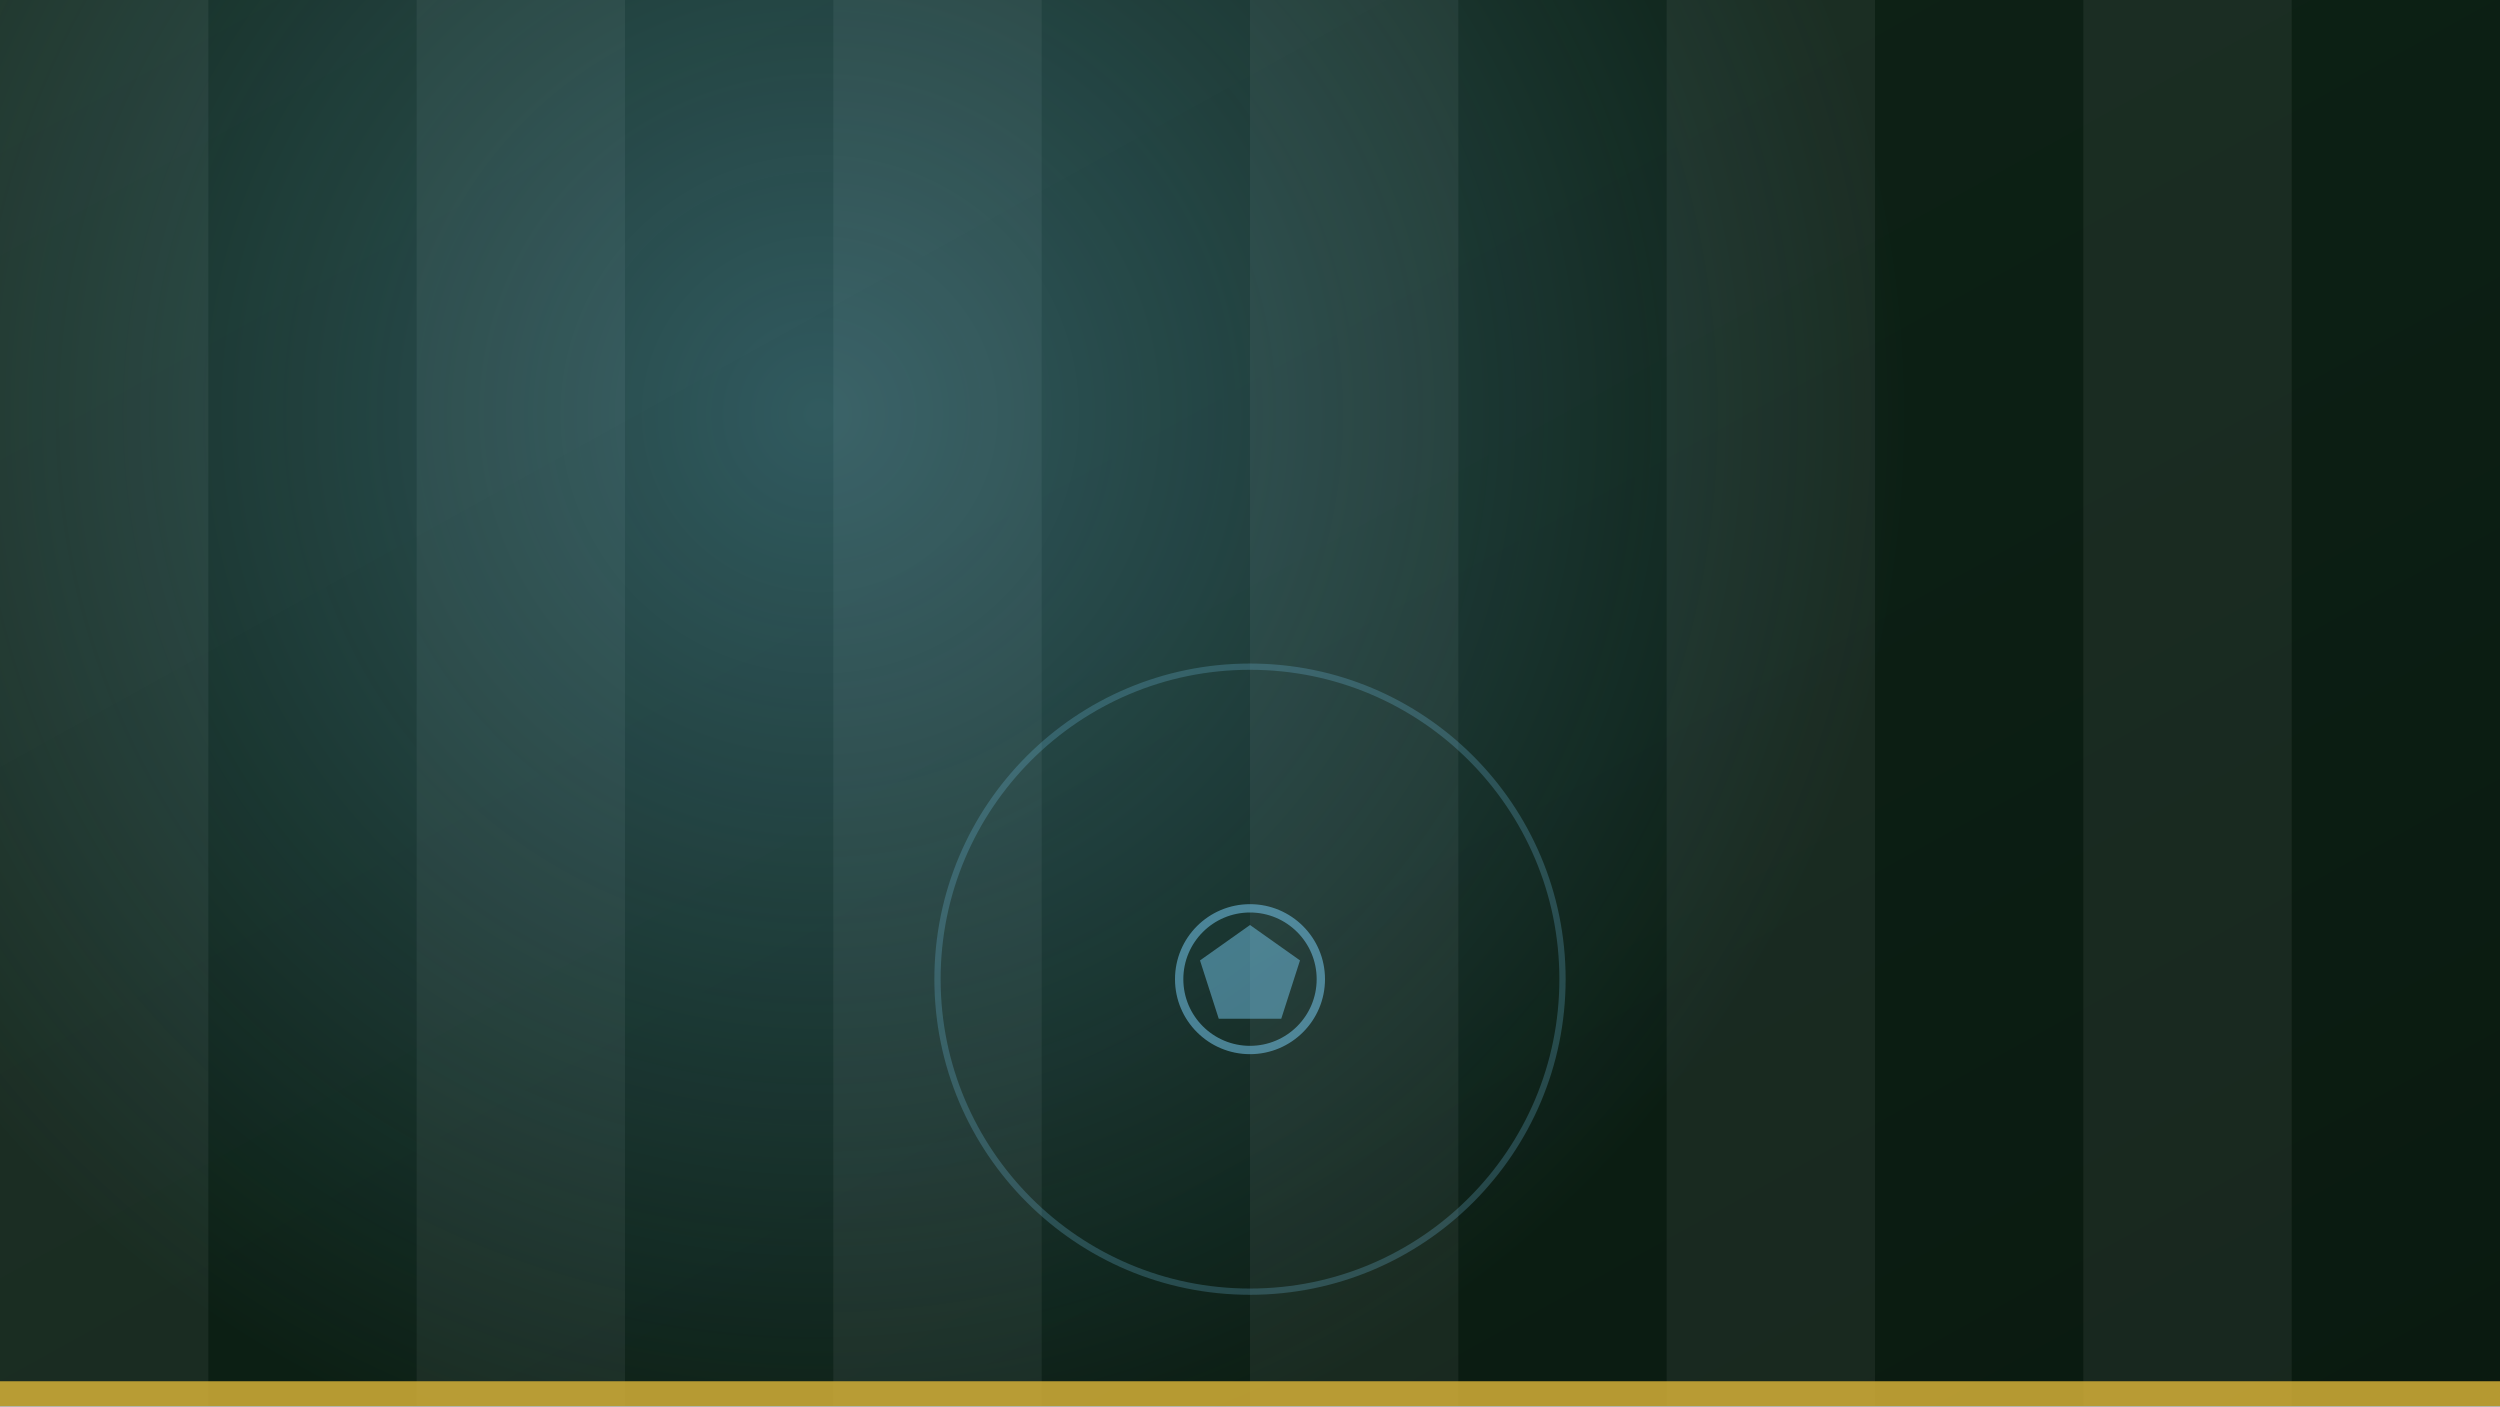
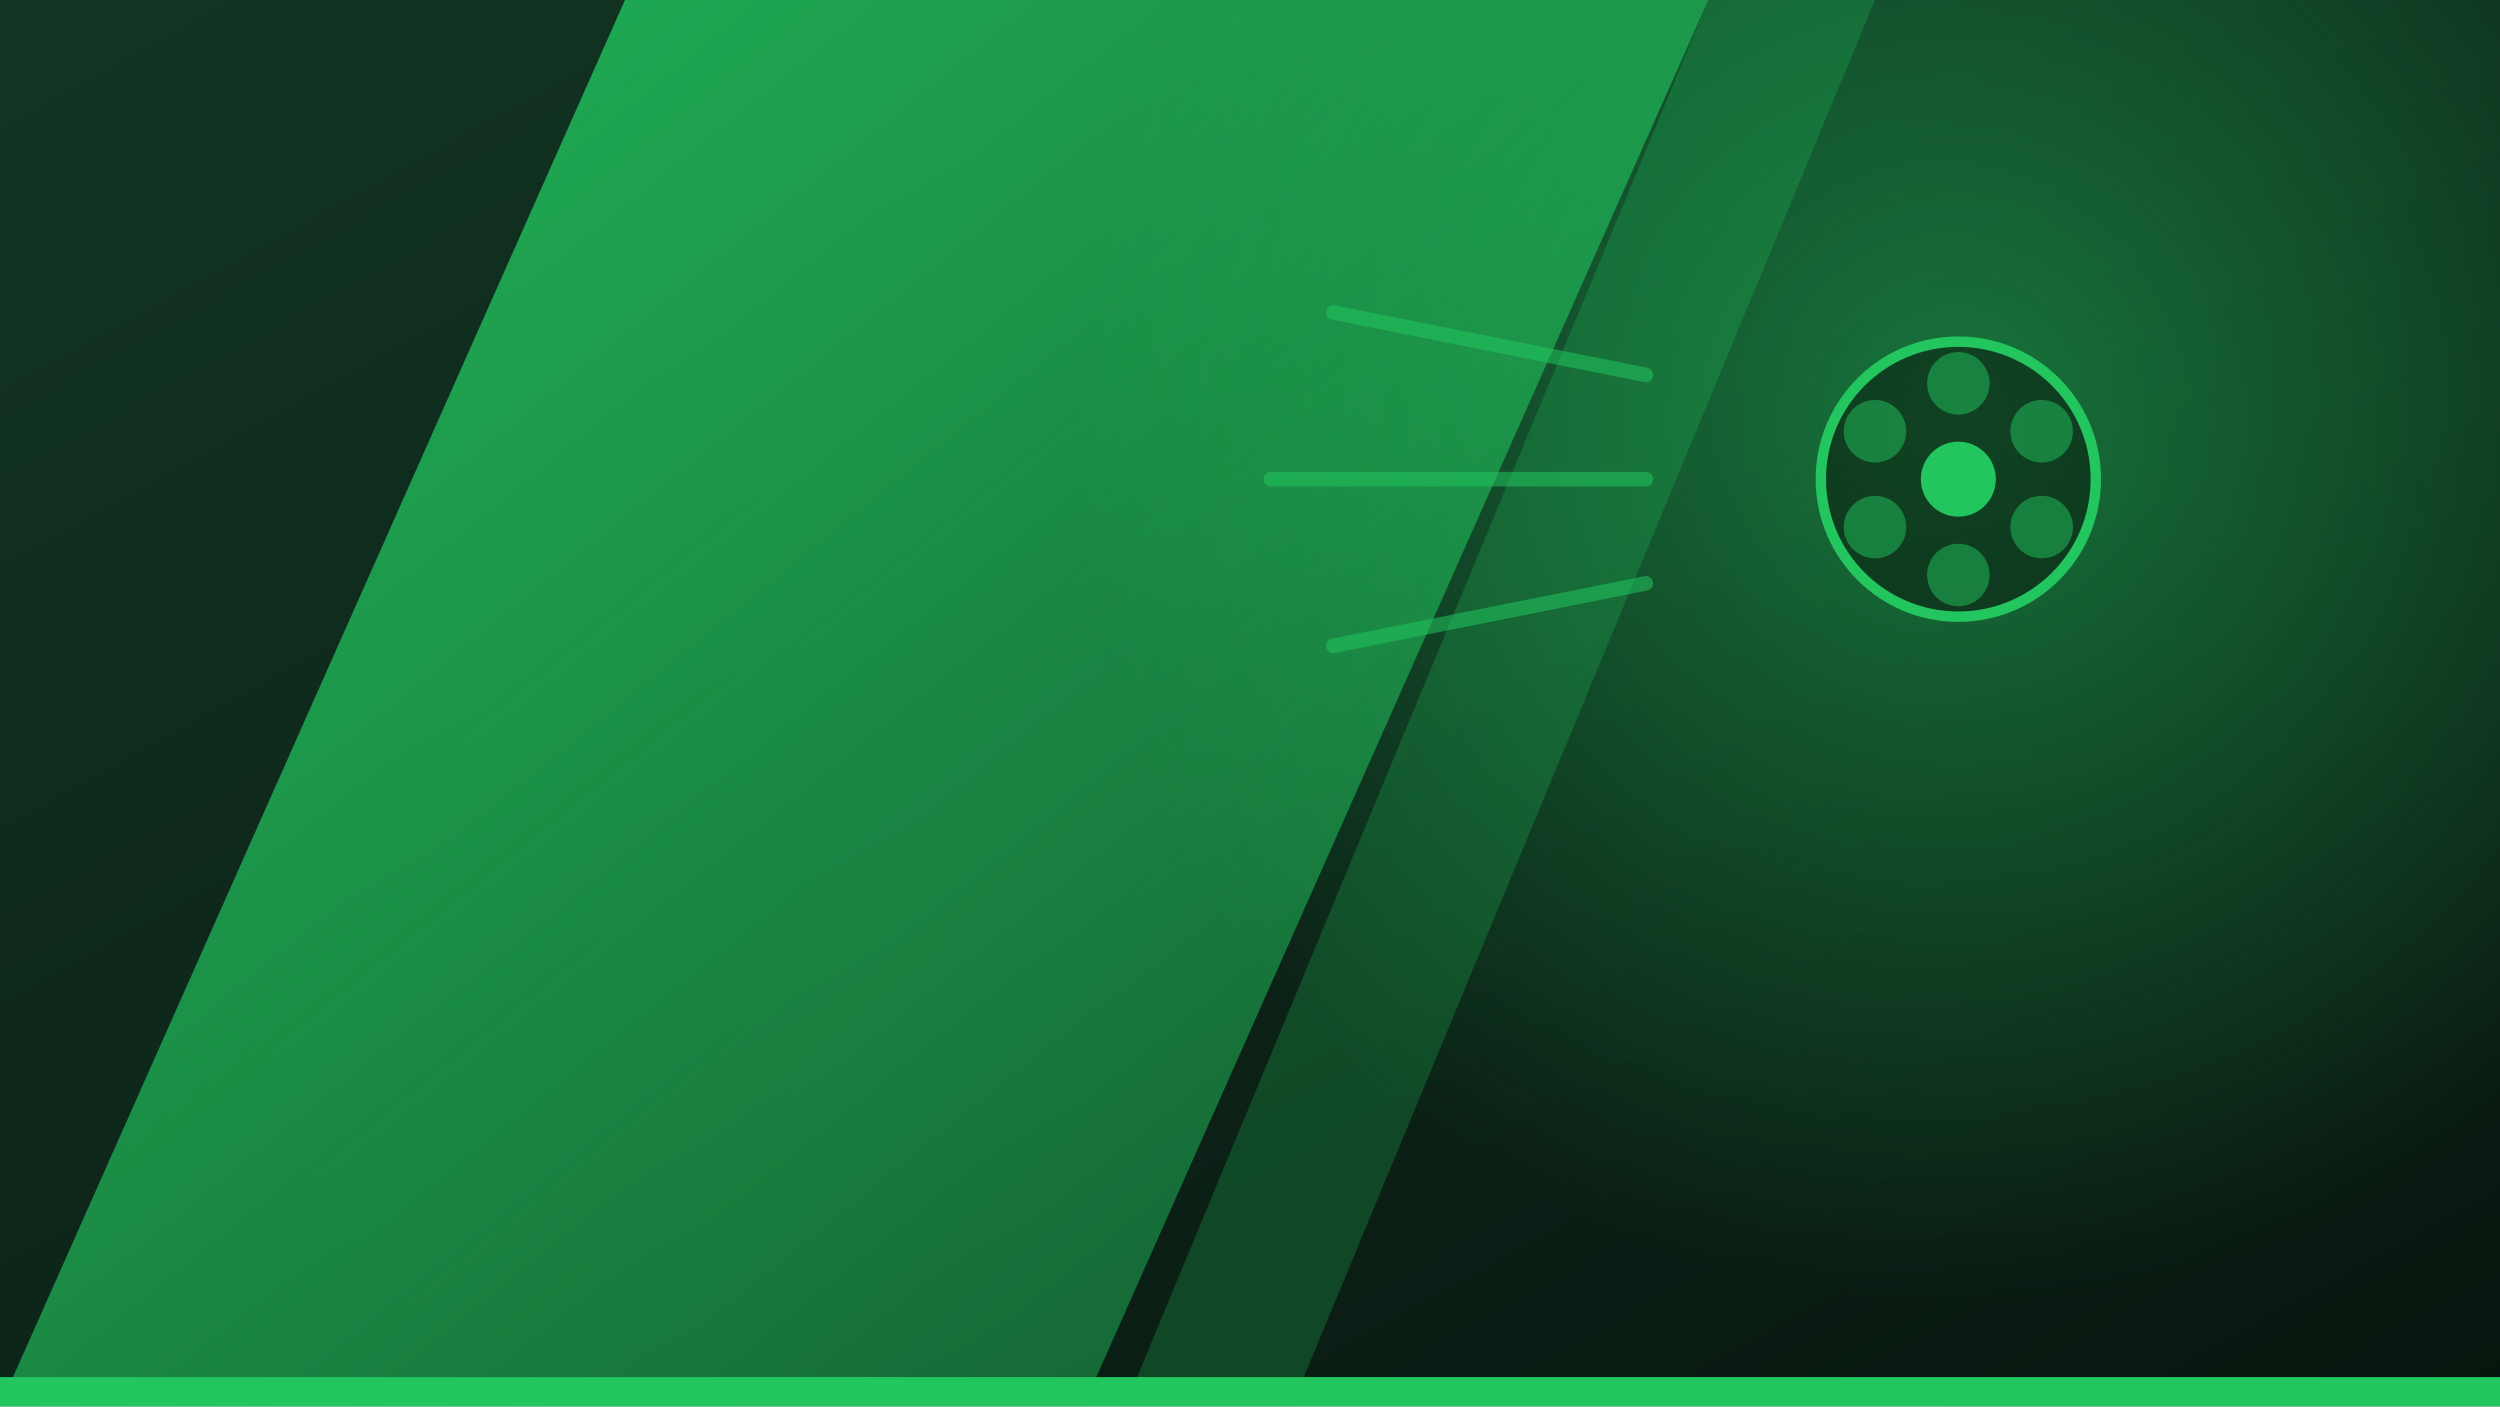
<svg xmlns="http://www.w3.org/2000/svg" viewBox="0 0 1200 675" preserveAspectRatio="xMidYMid slice">
  <defs>
    <linearGradient id="bg" x1="0" y1="0" x2="1" y2="1">
-       <stop offset="0" stop-color="#0f2417" />
-       <stop offset="0.55" stop-color="#0c1f14" />
-       <stop offset="1" stop-color="#0a1a10" />
+       <stop offset="0" stop-color="#123524" />
+       <stop offset="1" stop-color="#08150e" />
+     </linearGradient>
+     <linearGradient id="band" x1="0" y1="0" x2="1" y2="1">
+       <stop offset="0" stop-color="#22c55e" stop-opacity="0.9" />
+       <stop offset="1" stop-color="#22c55e" stop-opacity="0.35" />
    </linearGradient>
    <radialGradient id="glow" cx="0.5" cy="0.5" r="0.5">
-       <stop offset="0" stop-color="#7dd3fc" stop-opacity="0.32" />
-       <stop offset="1" stop-color="#7dd3fc" stop-opacity="0" />
+       <stop offset="0" stop-color="#22c55e" stop-opacity="0.5" />
+       <stop offset="1" stop-color="#22c55e" stop-opacity="0" />
    </radialGradient>
  </defs>
  <rect width="1200" height="675" fill="url(#bg)" />
-   <g opacity="0.06" fill="#ffffff">
-     <rect x="0" y="0" width="100" height="675" />
-     <rect x="200" y="0" width="100" height="675" />
-     <rect x="400" y="0" width="100" height="675" />
-     <rect x="600" y="0" width="100" height="675" />
-     <rect x="800" y="0" width="100" height="675" />
-     <rect x="1000" y="0" width="100" height="675" />
+   <g transform="">
+     <path d="M0 675 L520 675 L820 0 L300 0 Z" fill="url(#band)" />
+     <path d="M540 675 L620 675 L900 0 L820 0 Z" fill="#22c55e" fill-opacity="0.25" />
  </g>
-   <circle cx="394" cy="200" r="520" fill="url(#glow)" />
-   <circle cx="600" cy="470" r="150" fill="none" stroke="#7dd3fc" stroke-opacity="0.22" stroke-width="3" />
-   <circle cx="600" cy="470" r="34" fill="none" stroke="#7dd3fc" stroke-opacity="0.5" stroke-width="4" />
-   <path d="M600 444 l24 17 -9 28 h-30 l-9 -28 Z" fill="#7dd3fc" fill-opacity="0.45" />
-   <rect x="0" y="663" width="1200" height="12" fill="#d4af37" opacity="0.85" />
+   <circle cx="940" cy="200" r="430" fill="url(#glow)" />
+   <circle cx="940" cy="230" r="66" fill="#0a1a10" fill-opacity="0.55" stroke="#22c55e" stroke-width="5" />
+   <circle cx="940" cy="184" r="15" fill="#22c55e" fill-opacity="0.5" />
+   <circle cx="980" cy="207" r="15" fill="#22c55e" fill-opacity="0.5" />
+   <circle cx="980" cy="253" r="15" fill="#22c55e" fill-opacity="0.5" />
+   <circle cx="940" cy="276" r="15" fill="#22c55e" fill-opacity="0.5" />
+   <circle cx="900" cy="253" r="15" fill="#22c55e" fill-opacity="0.5" />
+   <circle cx="900" cy="207" r="15" fill="#22c55e" fill-opacity="0.5" />
+   <circle cx="940" cy="230" r="18" fill="#22c55e" />
+   <g stroke="#22c55e" stroke-opacity="0.55" stroke-width="7" stroke-linecap="round">
+     <line x1="790" y1="180" x2="640" y2="150" />
+     <line x1="790" y1="230" x2="610" y2="230" />
+     <line x1="790" y1="280" x2="640" y2="310" />
+   </g>
+   <rect x="0" y="661" width="1200" height="14" fill="#22c55e" />
</svg>
